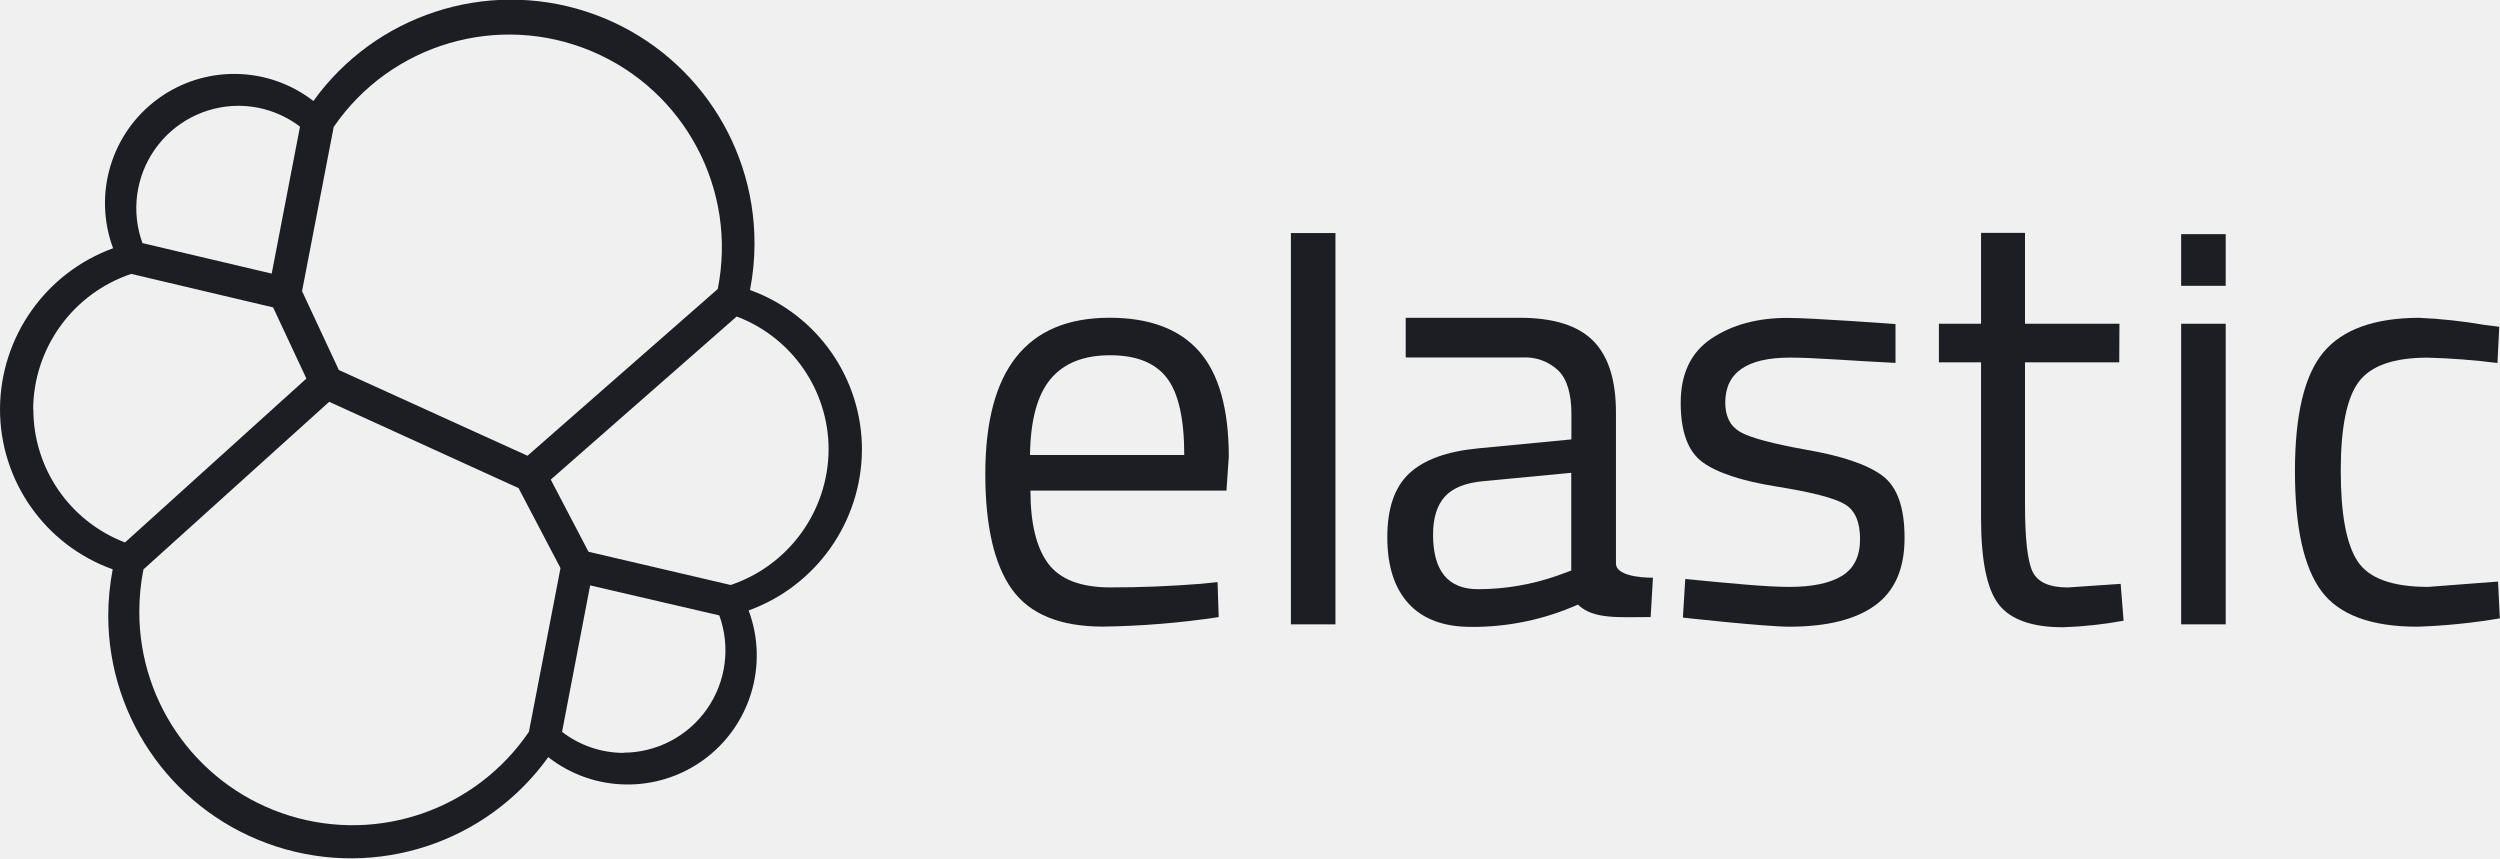
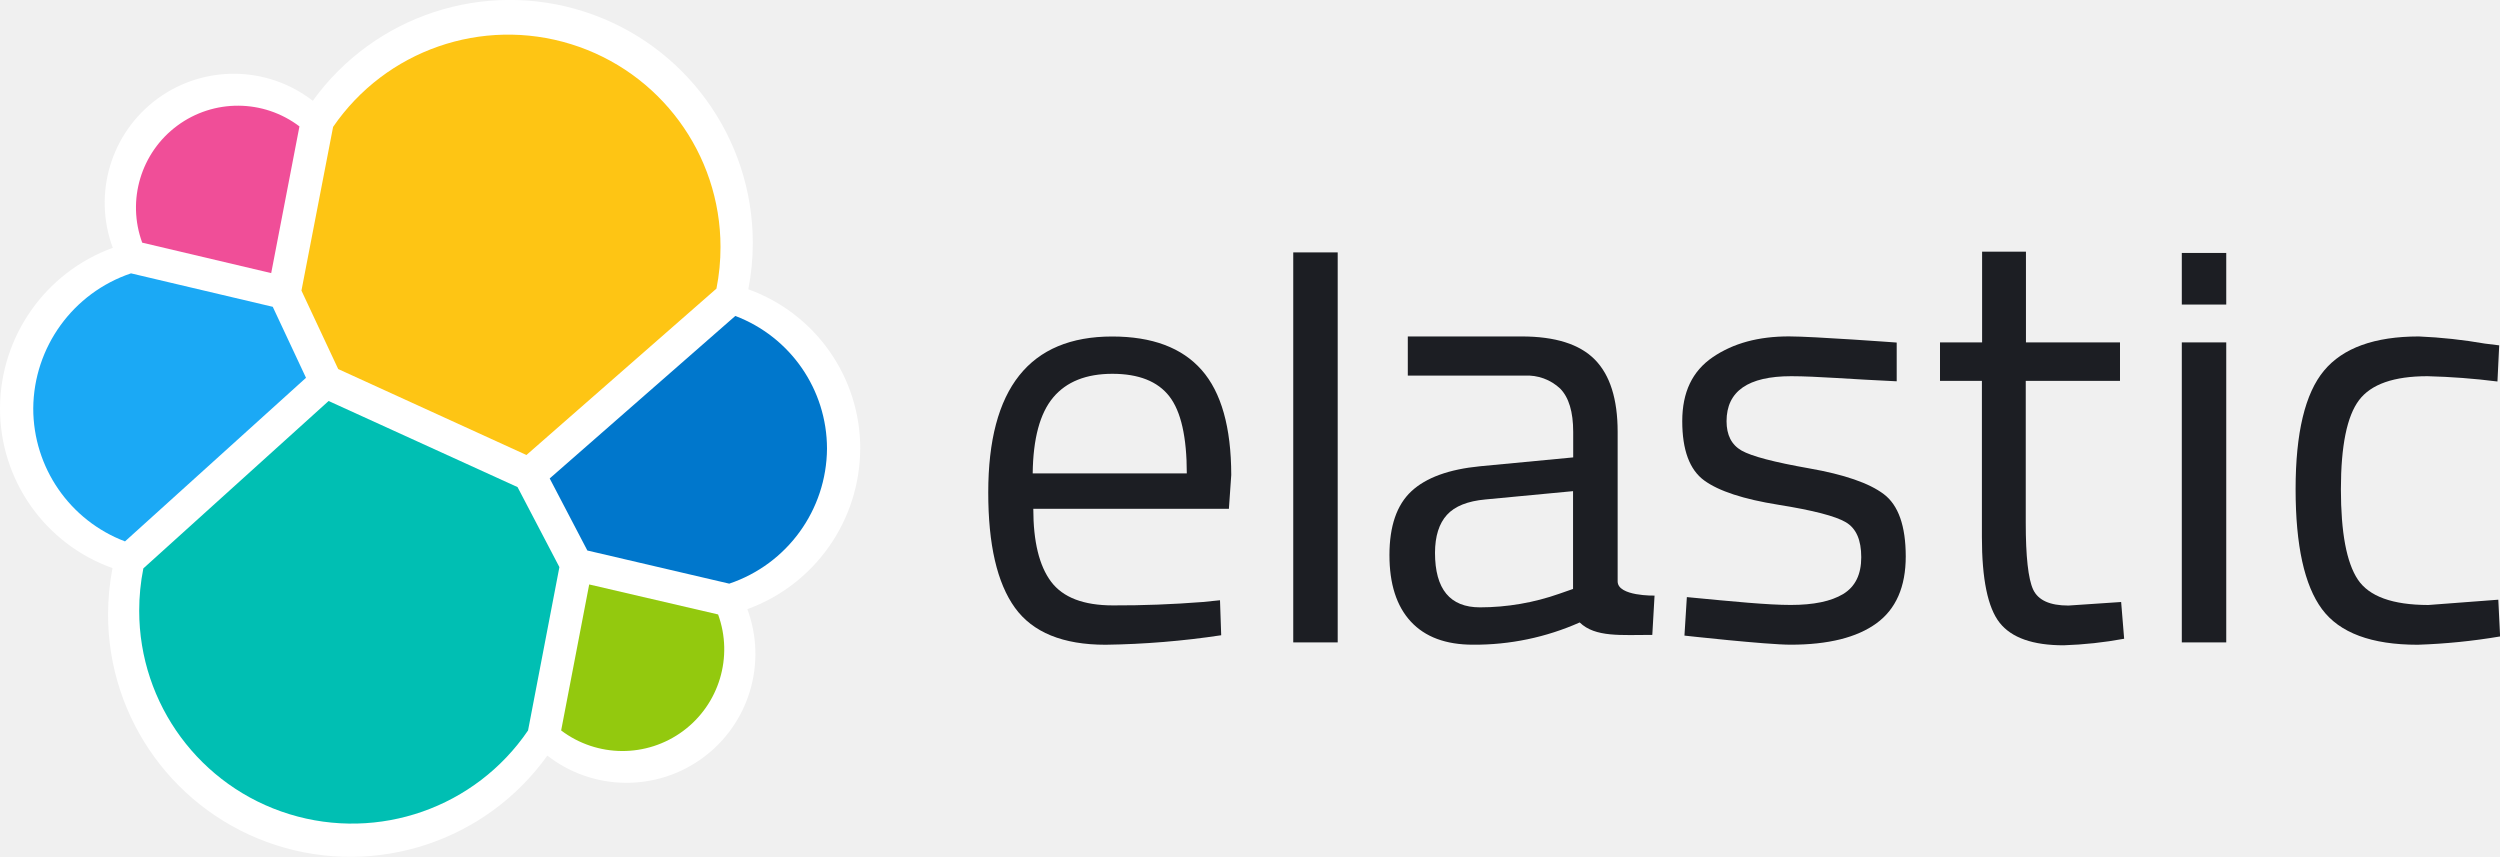
- <svg xmlns="http://www.w3.org/2000/svg" id="Layer_1" data-name="Layer 1" viewBox="0 0 500 171.72">
+ <svg xmlns="http://www.w3.org/2000/svg" id="Layer_1" data-name="Layer 1" viewBox="0 0 500 171.38">
  <defs>
-     <style>.cls-1{fill:#1c1e23;}</style>
+     <style>.cls-1{fill:#fff;}.cls-2{fill:#fec514;}.cls-3{fill:#00bfb3;}.cls-4{fill:#f04e98;}.cls-5{fill:#1ba9f5;}.cls-6{fill:#93c90e;}.cls-7{fill:#07c;}.cls-8{fill:#1c1e23;}</style>
  </defs>
-   <path class="cls-1" d="M240.06,116.77l3.45-.35.23,7a171.44,171.44,0,0,1-23.16,1.9q-12.83,0-18.17-7.43t-5.35-23.1q0-31.23,24.83-31.24,12,0,17.93,6.71t5.94,21.09l-.47,6.77h-39.2q0,9.86,3.56,14.61t12.42,4.75Q230.91,117.49,240.06,116.77ZM236.85,91q0-10.92-3.5-15.44T222,71.05q-7.9,0-11.88,4.75T206,91Z" />
-   <path class="cls-1" d="M258.18,124.87V46.61h8.91v78.26Z" />
-   <path class="cls-1" d="M323.19,82.69v30c0,3,7.4,2.85,7.4,2.85l-.46,7.87c-6.26,0-11.44.52-14.55-2.49a51.72,51.72,0,0,1-21.37,4.46q-8.19,0-12.47-4.64t-4.28-13.3q0-8.67,4.4-12.77t13.78-5l18.64-1.79v-5.1q0-6.06-2.61-8.67a9.61,9.61,0,0,0-7.13-2.62l-23.4,0V63.56H304q10.1,0,14.67,4.64T323.19,82.69Zm-36.58,24.23q0,10.92,9,10.92a48,48,0,0,0,15.91-2.73l2.73-1V94.56L296.7,96.23q-5.34.47-7.72,3.08C287.4,101.06,286.61,103.59,286.61,106.92Z" />
-   <path class="cls-1" d="M358,71.52q-12.94,0-12.95,9,0,4.15,3,5.88T361.52,90q10.58,1.85,15,5.17t4.39,12.47q0,9.15-5.87,13.42t-17.17,4.28c-4.91,0-21.29-1.82-21.29-1.82l.47-7.72c9.42.91,16.23,1.58,20.82,1.58s8.1-.73,10.51-2.2,3.63-3.92,3.63-7.36-1-5.78-3.09-7-6.58-2.39-13.54-3.5-11.92-2.74-14.85-4.87-4.39-6.1-4.39-11.88,2-10.06,6.11-12.83,9.17-4.16,15.27-4.16c4.82,0,21.58,1.23,21.58,1.23v7.77C370.26,72.16,363,71.52,358,71.52Z" />
-   <path class="cls-1" d="M423.85,72.47H405v28.39q0,10.22,1.49,13.42c1,2.14,3.34,3.21,7.07,3.21l10.57-.72.59,7.37a81.52,81.52,0,0,1-12.11,1.31q-9.27,0-12.83-4.52t-3.57-17.22V72.47h-8.43V64.75h8.43V46.58H405V64.75h18.89Z" />
-   <path class="cls-1" d="M436.23,57.16V46.83h8.91V57.16Zm0,67.71V64.75h8.91v60.12Z" />
-   <path class="cls-1" d="M483.73,63.56A103,103,0,0,1,497,65l2.85.35-.36,7.25a140,140,0,0,0-14-1.07q-10.1,0-13.72,4.81t-3.62,17.82q0,13,3.38,18.11t14.08,5.11l14-1.07.36,7.36a122.15,122.15,0,0,1-16.51,1.67q-13.89,0-19.18-7.13t-5.29-24q0-16.94,5.7-23.76T483.73,63.56Z" />
-   <path class="cls-1" d="M172.39,90A33.94,33.94,0,0,0,150,58a48.21,48.21,0,0,0,.9-9.26A48.69,48.69,0,0,0,62.68,20.2,25.85,25.85,0,0,0,22.62,49.65,34.39,34.39,0,0,0,0,81.77a34,34,0,0,0,22.54,32.09,49.86,49.86,0,0,0-.89,9.26,48.56,48.56,0,0,0,88,28.31,25.81,25.81,0,0,0,40.08-29.34A34.39,34.39,0,0,0,172.39,90ZM66.74,25.39A42.55,42.55,0,0,1,143.55,57.8L105.5,91.15,67.77,74,60.41,58.23ZM47.63,21.16A20.38,20.38,0,0,1,60,25.33L54.34,54.72l-25.85-6.1A20.47,20.47,0,0,1,47.63,21.16Zm-41,60.69A28.78,28.78,0,0,1,26.25,54.78l28.37,6.7,6.66,14.23L25,108.49A28.5,28.5,0,0,1,6.67,81.85Zm99.15,64.52a42.65,42.65,0,0,1-77.92-24,43.34,43.34,0,0,1,.83-8.49L65.84,80.36l37.87,17.26,8.39,16Zm18.94,4.21a20.25,20.25,0,0,1-12.31-4.21l5.62-29.29,25.83,6a20.47,20.47,0,0,1-19.14,27.46ZM146.14,117l-28.44-6.65-7.55-14.43L147.34,63.3a28.44,28.44,0,0,1,18.38,26.58A28.77,28.77,0,0,1,146.14,117Z" />
+   <g id="logo-elastic-horizontal-color">
+     <path class="cls-1" d="M172.05,89.79a33.85,33.85,0,0,0-22.39-31.93,48.11,48.11,0,0,0,.9-9.25,48.59,48.59,0,0,0-88-28.45,25.81,25.81,0,0,0-40,29.4A34.31,34.31,0,0,0,0,81.62a33.88,33.88,0,0,0,22.5,32,49.73,49.73,0,0,0-.89,9.24,48.46,48.46,0,0,0,87.86,28.26,25.77,25.77,0,0,0,40-29.29,34.29,34.29,0,0,0,22.57-32.06" />
+     <path class="cls-2" d="M67.64,73.81,105.29,91l38-33.28a42,42,0,0,0,.81-8.34,42.46,42.46,0,0,0-77.48-24L60.29,58.12Z" />
+     <path class="cls-3" d="M28.67,113.68a43.14,43.14,0,0,0-.83,8.47,42.57,42.57,0,0,0,77.77,23.94l6.27-32.67-8.37-16L65.72,80.2Z" />
+     <path class="cls-4" d="M28.44,48.53l25.8,6.09,5.65-29.34A20.38,20.38,0,0,0,28.44,48.53" />
+     <path class="cls-5" d="M26.2,54.67a28.74,28.74,0,0,0-19.55,27A28.44,28.44,0,0,0,25,108.28l36.2-32.72-6.65-14.2Z" />
+     <path class="cls-6" d="M112.23,146.09a20.35,20.35,0,0,0,31.39-23.2l-25.78-6Z" />
+     <path class="cls-7" d="M117.47,110.1l28.38,6.63a28.7,28.7,0,0,0,19.55-27,28.41,28.41,0,0,0-18.34-26.54L109.94,95.69Z" />
+     <path class="cls-8" d="M240.56,120.4l3.44-.35.24,7a171,171,0,0,1-23.12,1.9q-12.8,0-18.14-7.41t-5.33-23.06q0-31.17,24.78-31.18,12,0,17.9,6.7t5.92,21l-.47,6.76H206.66q0,9.84,3.56,14.58t12.38,4.74Q231.44,121.11,240.56,120.4Zm-3.2-25.72q0-10.91-3.49-15.41t-11.38-4.51q-7.89,0-11.86,4.74t-4.09,15.18Z" />
+     <path class="cls-8" d="M258.65,128.48v-78h8.89v78Z" />
+     <path class="cls-8" d="M323.53,86.38v29.9c0,3,7.38,2.84,7.38,2.84l-.45,7.86c-6.25,0-11.42.52-14.52-2.49a51.71,51.71,0,0,1-21.33,4.45q-8.17,0-12.45-4.63T277.89,111q0-8.66,4.39-12.75t13.75-5l18.61-1.77v-5.1q0-6-2.6-8.66a9.65,9.65,0,0,0-7.12-2.6l-23.36,0V67.29h22.77q10.08,0,14.64,4.63T323.53,86.38ZM287,110.56q0,10.91,9,10.91a47.93,47.93,0,0,0,15.89-2.73l2.72-.95V98.23L297.1,99.89q-5.34.48-7.71,3.08T287,110.56Z" />
+     <path class="cls-8" d="M358.24,75.24q-12.93,0-12.93,9,0,4.16,3,5.87t13.51,3.56q10.56,1.85,14.94,5.16t4.39,12.44q0,9.14-5.87,13.4t-17.13,4.27c-4.9,0-21.26-1.82-21.26-1.82l.48-7.7c9.4.9,16.19,1.57,20.78,1.57s8.08-.73,10.49-2.19,3.61-3.91,3.61-7.35-1-5.77-3.08-7-6.56-2.39-13.51-3.5-11.9-2.73-14.82-4.86-4.39-6.09-4.39-11.86,2-10,6.11-12.8,9.15-4.15,15.23-4.15c4.82,0,21.55,1.23,21.55,1.23v7.75C370.51,75.87,363.29,75.24,358.24,75.24Z" />
+     <path class="cls-8" d="M424,76.18H405.15v28.34q0,10.19,1.48,13.39c1,2.14,3.34,3.2,7.05,3.2l10.55-.71.6,7.35a81.28,81.28,0,0,1-12.1,1.31q-9.24,0-12.8-4.51t-3.55-17.19V76.18H388v-7.7h8.42V50.34h8.77V68.48H424Z" />
+     <path class="cls-8" d="M436.36,60.91V50.59h8.89V60.91Zm0,67.57v-60h8.89v60Z" />
+     <path class="cls-8" d="M483.76,67.29A102.62,102.62,0,0,1,497,68.72l2.84.35-.35,7.23a139.18,139.18,0,0,0-14-1.06q-10.08,0-13.69,4.8t-3.62,17.78q0,13,3.38,18.08T485.66,121l14-1.06.36,7.35a122.94,122.94,0,0,1-16.48,1.66q-13.86,0-19.14-7.12t-5.28-24q0-16.89,5.69-23.71T483.76,67.29Z" />
+   </g>
</svg>
